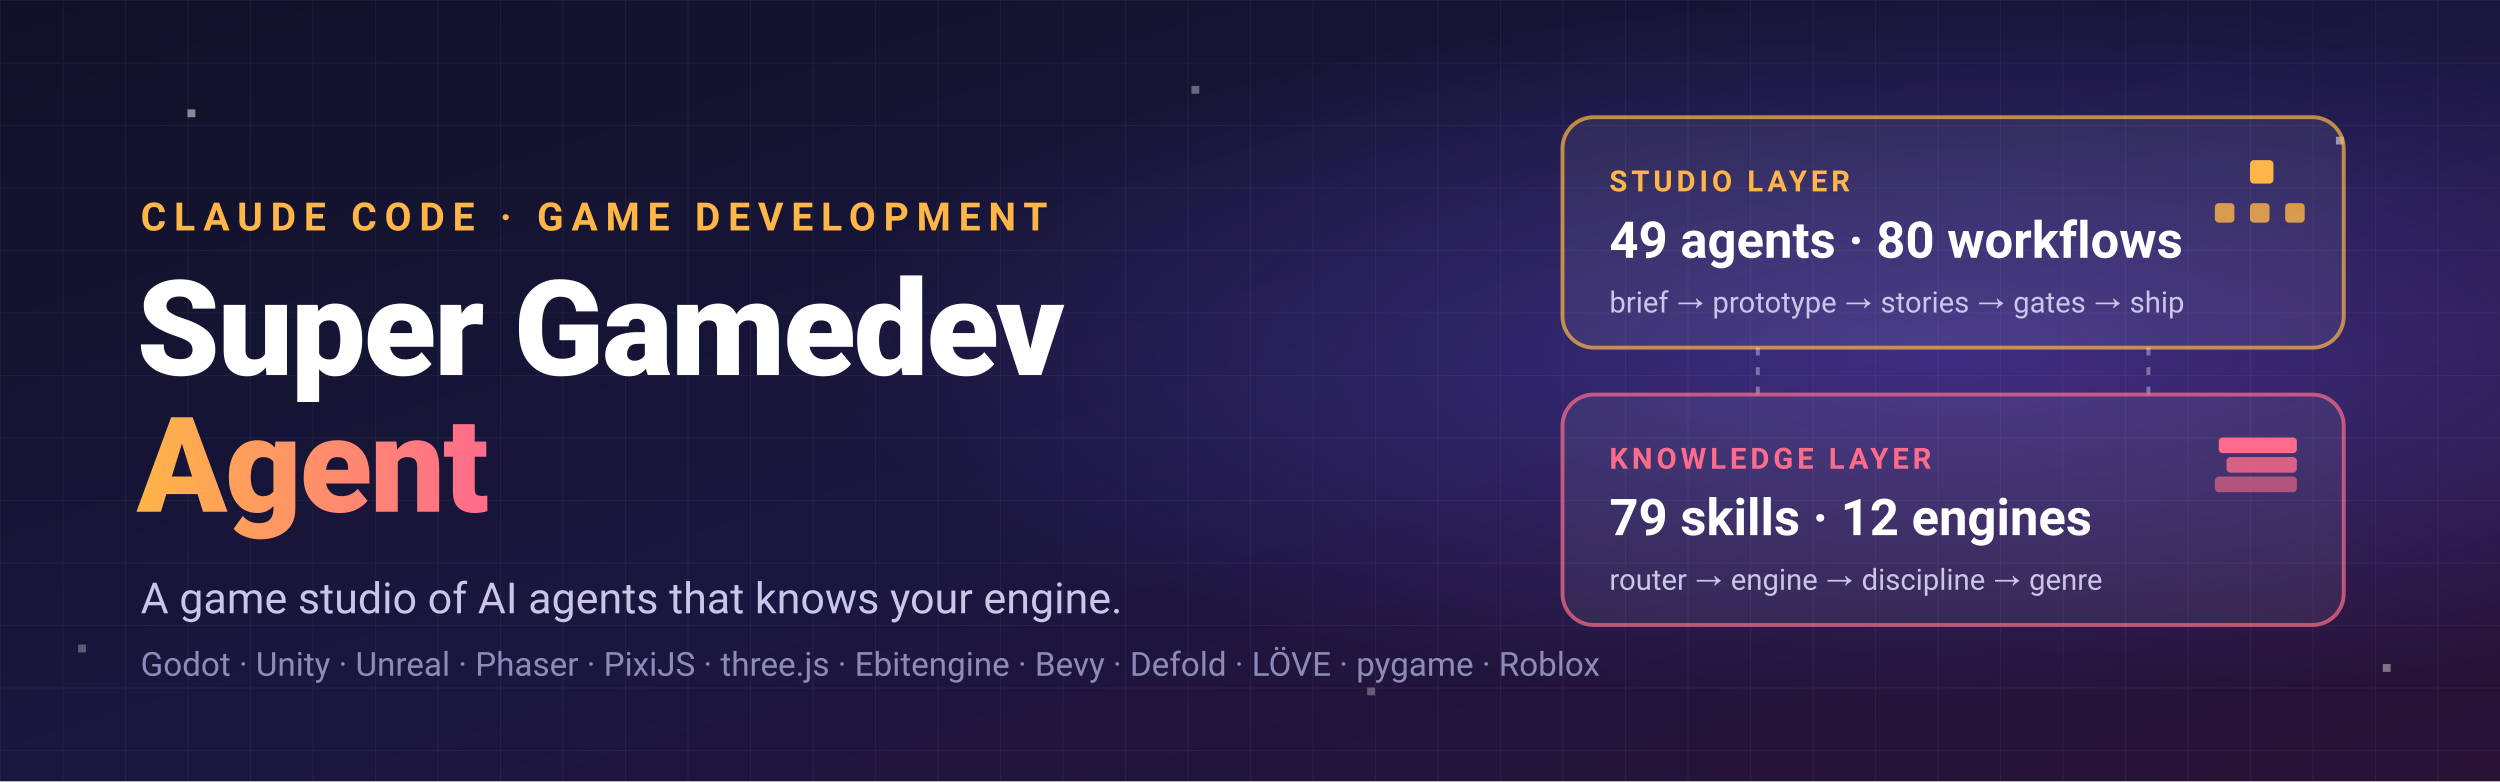
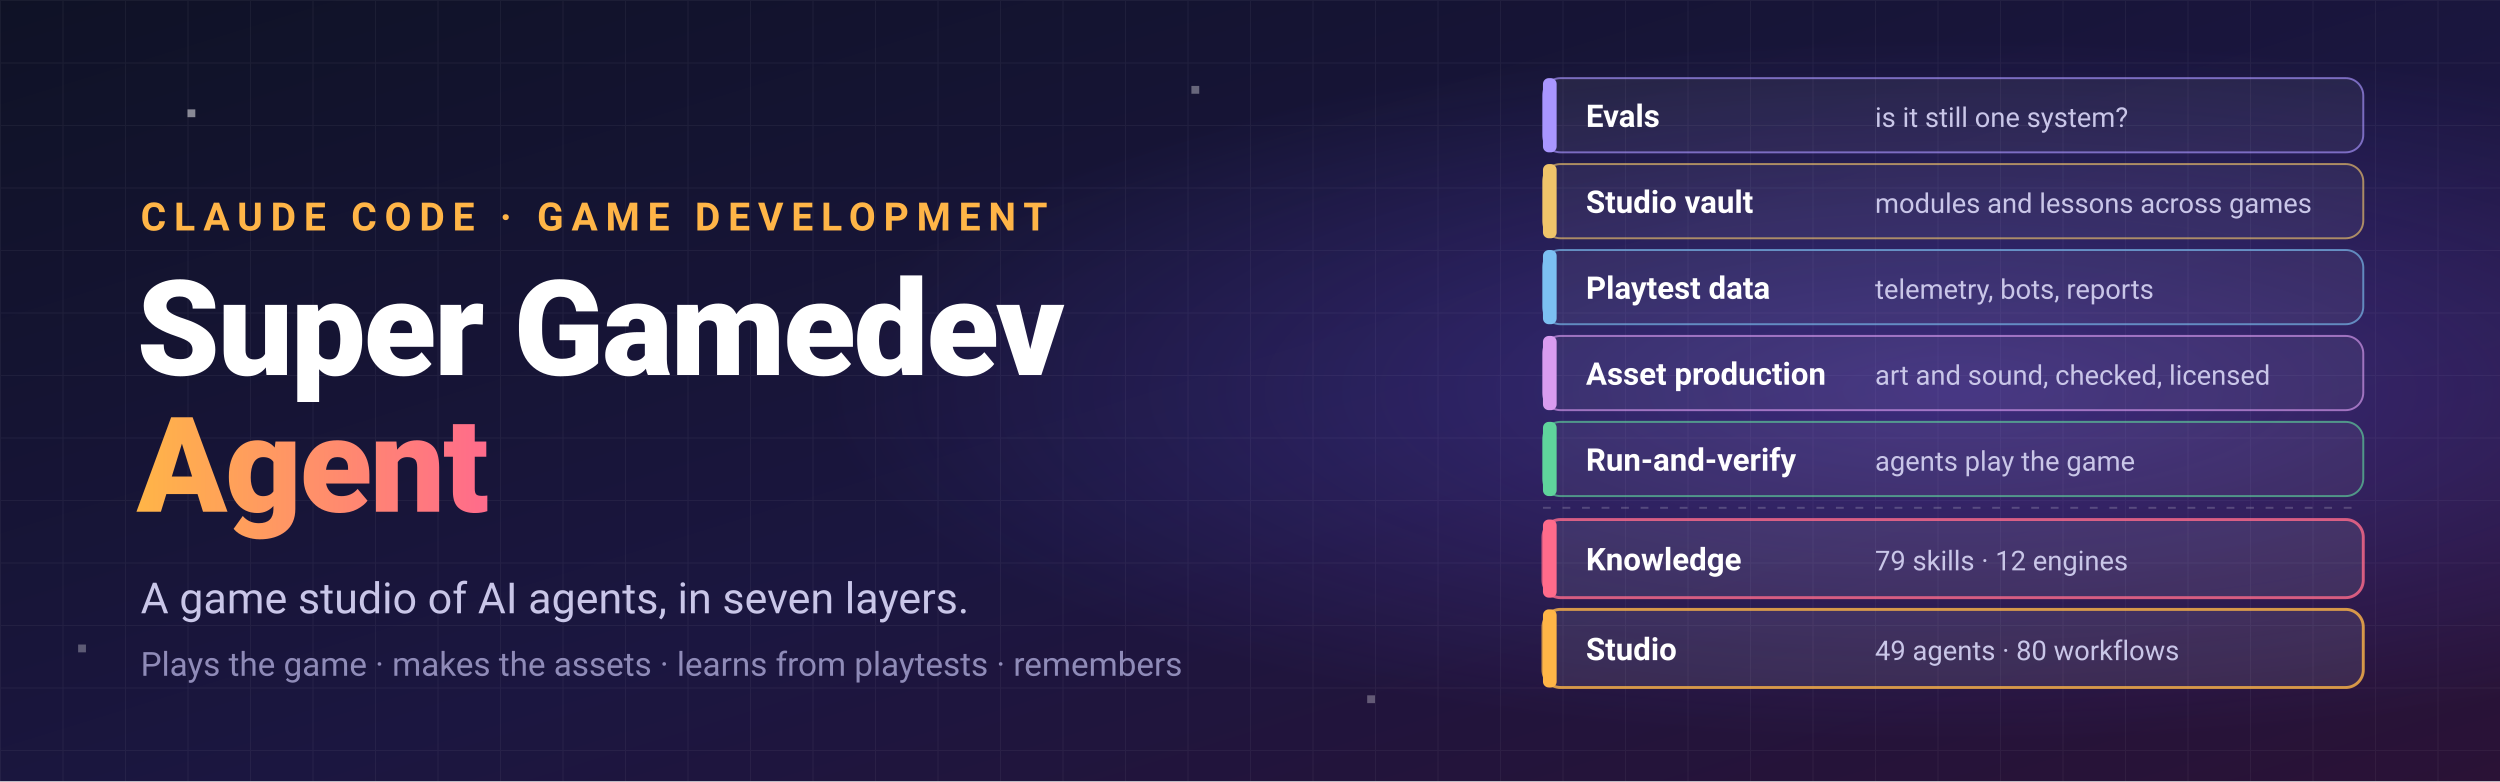
<svg xmlns="http://www.w3.org/2000/svg" viewBox="0 0 1280 400" width="1280" height="400" role="img" aria-labelledby="t d">
  <defs>
    <linearGradient id="bg" x1="0" y1="0" x2="1" y2="1">
      <stop offset="0" stop-color="#0f1226" />
      <stop offset="0.55" stop-color="#1b1640" />
      <stop offset="1" stop-color="#2a1236" />
    </linearGradient>
    <linearGradient id="accent" x1="0" y1="0" x2="1" y2="0">
      <stop offset="0" stop-color="#ffb547" />
      <stop offset="1" stop-color="#ff6b8b" />
    </linearGradient>
    <pattern id="grid" width="32" height="32" patternUnits="userSpaceOnUse">
      <path d="M32 0H0V32" fill="none" stroke="#ffffff" stroke-opacity="0.05" stroke-width="1" />
    </pattern>
-     <radialGradient id="glow" cx="0.78" cy="0.45" r="0.45">
-       <stop offset="0" stop-color="#7c5cff" stop-opacity="0.35" />
+     <radialGradient id="glow" cx="0.78" cy="0.5" r="0.45">
+       <stop offset="0" stop-color="#7c5cff" stop-opacity="0.32" />
      <stop offset="1" stop-color="#7c5cff" stop-opacity="0" />
    </radialGradient>
  </defs>
  <rect width="1280" height="400" fill="url(#bg)" />
  <rect width="1280" height="400" fill="url(#grid)" />
  <rect width="1280" height="400" fill="url(#glow)" />
  <g fill="#ffffff">
    <rect x="96" y="56" width="4" height="4" opacity="0.5" />
    <rect x="610" y="44" width="4" height="4" opacity="0.35" />
-     <rect x="1196" y="70" width="4" height="4" opacity="0.5" />
-     <rect x="700" y="352" width="4" height="4" opacity="0.3" />
-     <rect x="1220" y="340" width="4" height="4" opacity="0.4" />
    <rect x="40" y="330" width="4" height="4" opacity="0.3" />
+     <rect x="700" y="356" width="4" height="4" opacity="0.3" />
  </g>
  <g font-family="ui-sans-serif, -apple-system, 'Segoe UI', Roboto, Helvetica, Arial, sans-serif">
    <text x="72" y="118" fill="#ffb547" font-size="20" font-weight="600" letter-spacing="4">CLAUDE CODE · GAME DEVELOPMENT</text>
    <text x="70" y="192" fill="#ffffff" font-size="68" font-weight="800" letter-spacing="-1">Super Gamedev</text>
    <text x="70" y="262" fill="url(#accent)" font-size="68" font-weight="800" letter-spacing="-1">Agent</text>
-     <text x="72" y="314" fill="#c9c6e8" font-size="22">A game studio of AI agents that knows your engine.</text>
-     <text x="72" y="346" fill="#8f8bb8" font-size="17">Godot · Unity · Unreal · Phaser · PixiJS · three.js · Ebitengine · Bevy · Defold · LÖVE · pygame · Roblox</text>
+     <text x="72" y="314" fill="#c9c6e8" font-size="22">A game studio of AI agents, in seven layers.</text>
+     <text x="72" y="346" fill="#8f8bb8" font-size="17">Plays the game · makes the assets · learns from playtests · remembers</text>
  </g>
  <g font-family="ui-sans-serif, -apple-system, 'Segoe UI', Roboto, Helvetica, Arial, sans-serif">
-     <g transform="translate(800 60)">
-       <rect width="400" height="118" rx="16" fill="#ffffff" fill-opacity="0.07" stroke="#ffb547" stroke-opacity="0.7" stroke-width="2" />
-       <text x="24" y="38" fill="#ffb547" font-size="15" font-weight="700" letter-spacing="2">STUDIO LAYER</text>
-       <text x="24" y="72" fill="#ffffff" font-size="26" font-weight="700">49 agents · 80 workflows</text>
-       <text x="24" y="100" fill="#c9c6e8" font-size="15">brief → prototype → stories → gates → ship</text>
-       <g fill="#ffb547">
-         <rect x="352" y="22" width="12" height="12" rx="2" />
-         <rect x="334" y="44" width="10" height="10" rx="2" opacity="0.8" />
-         <rect x="352" y="44" width="10" height="10" rx="2" opacity="0.8" />
-         <rect x="370" y="44" width="10" height="10" rx="2" opacity="0.8" />
-       </g>
+     <g transform="translate(790 40)">
+       <rect width="420" height="38" rx="9" fill="#ffffff" fill-opacity="0.06" stroke="#a996ff" stroke-opacity="0.65" />
+       <rect x="0" y="0" width="7" height="38" rx="3" fill="#a996ff" />
+       <text x="22" y="25" fill="#ffffff" font-size="16" font-weight="700">Evals</text>
+       <text x="170" y="25" fill="#c9c6e8" font-size="14">is it still one system?</text>
    </g>
-     <g stroke="#ffffff" stroke-opacity="0.35" stroke-width="2" stroke-dasharray="4 6">
-       <line x1="900" y1="178" x2="900" y2="202" />
-       <line x1="1100" y1="178" x2="1100" y2="202" />
+     <g transform="translate(790 84)">
+       <rect width="420" height="38" rx="9" fill="#ffffff" fill-opacity="0.06" stroke="#f0c46a" stroke-opacity="0.65" />
+       <rect x="0" y="0" width="7" height="38" rx="3" fill="#f0c46a" />
+       <text x="22" y="25" fill="#ffffff" font-size="16" font-weight="700">Studio vault</text>
+       <text x="170" y="25" fill="#c9c6e8" font-size="14">modules and lessons across games</text>
    </g>
-     <g transform="translate(800 202)">
-       <rect width="400" height="118" rx="16" fill="#ffffff" fill-opacity="0.07" stroke="#ff6b8b" stroke-opacity="0.7" stroke-width="2" />
-       <text x="24" y="38" fill="#ff6b8b" font-size="15" font-weight="700" letter-spacing="2">KNOWLEDGE LAYER</text>
-       <text x="24" y="72" fill="#ffffff" font-size="26" font-weight="700">79 skills · 12 engines</text>
-       <text x="24" y="100" fill="#c9c6e8" font-size="15">router → engine → discipline → genre</text>
-       <g>
-         <rect x="336" y="22" width="40" height="8" rx="2" fill="#ff6b8b" />
-         <rect x="340" y="32" width="36" height="8" rx="2" fill="#ff6b8b" opacity="0.8" />
-         <rect x="334" y="42" width="42" height="8" rx="2" fill="#ff6b8b" opacity="0.6" />
-       </g>
+     <g transform="translate(790 128)">
+       <rect width="420" height="38" rx="9" fill="#ffffff" fill-opacity="0.06" stroke="#7cc0f2" stroke-opacity="0.65" />
+       <rect x="0" y="0" width="7" height="38" rx="3" fill="#7cc0f2" />
+       <text x="22" y="25" fill="#ffffff" font-size="16" font-weight="700">Playtest data</text>
+       <text x="170" y="25" fill="#c9c6e8" font-size="14">telemetry, bots, reports</text>
+     </g>
+     <g transform="translate(790 172)">
+       <rect width="420" height="38" rx="9" fill="#ffffff" fill-opacity="0.06" stroke="#d99cf0" stroke-opacity="0.65" />
+       <rect x="0" y="0" width="7" height="38" rx="3" fill="#d99cf0" />
+       <text x="22" y="25" fill="#ffffff" font-size="16" font-weight="700">Asset production</text>
+       <text x="170" y="25" fill="#c9c6e8" font-size="14">art and sound, checked, licensed</text>
+     </g>
+     <g transform="translate(790 216)">
+       <rect width="420" height="38" rx="9" fill="#ffffff" fill-opacity="0.06" stroke="#5fd49c" stroke-opacity="0.65" />
+       <rect x="0" y="0" width="7" height="38" rx="3" fill="#5fd49c" />
+       <text x="22" y="25" fill="#ffffff" font-size="16" font-weight="700">Run-and-verify</text>
+       <text x="170" y="25" fill="#c9c6e8" font-size="14">agents play the game</text>
+     </g>
+     <line x1="790" y1="260" x2="1210" y2="260" stroke="#ffffff" stroke-opacity="0.18" stroke-dasharray="4 6" />
+     <g transform="translate(790 266)">
+       <rect width="420" height="40" rx="9" fill="#ffffff" fill-opacity="0.09" stroke="#ff6b8b" stroke-opacity="0.8" stroke-width="1.5" />
+       <rect x="0" y="0" width="7" height="40" rx="3" fill="#ff6b8b" />
+       <text x="22" y="26" fill="#ffffff" font-size="16" font-weight="700">Knowledge</text>
+       <text x="170" y="26" fill="#c9c6e8" font-size="14">79 skills · 12 engines</text>
+     </g>
+     <g transform="translate(790 312)">
+       <rect width="420" height="40" rx="9" fill="#ffffff" fill-opacity="0.09" stroke="#ffb547" stroke-opacity="0.8" stroke-width="1.5" />
+       <rect x="0" y="0" width="7" height="40" rx="3" fill="#ffb547" />
+       <text x="22" y="26" fill="#ffffff" font-size="16" font-weight="700">Studio</text>
+       <text x="170" y="26" fill="#c9c6e8" font-size="14">49 agents · 80 workflows</text>
    </g>
  </g>
</svg>
